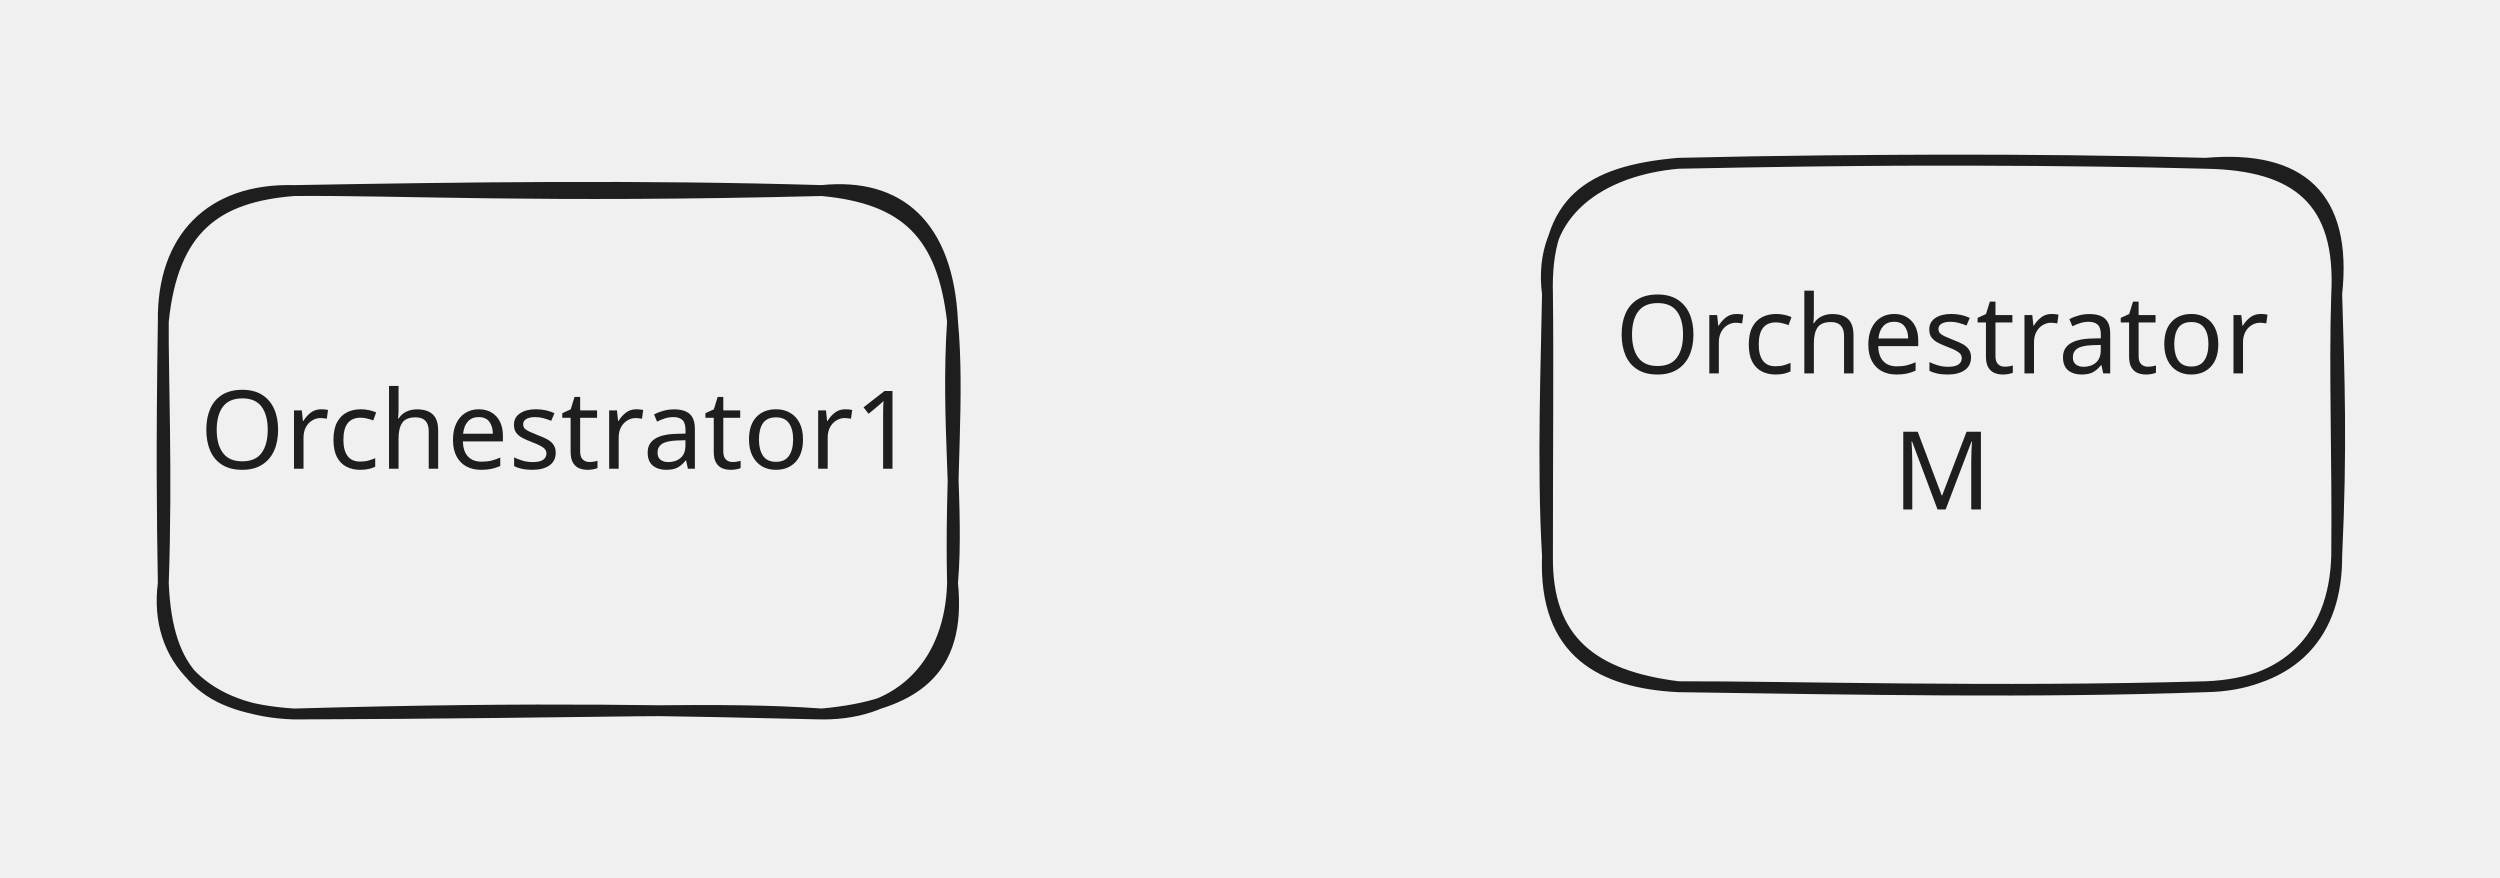
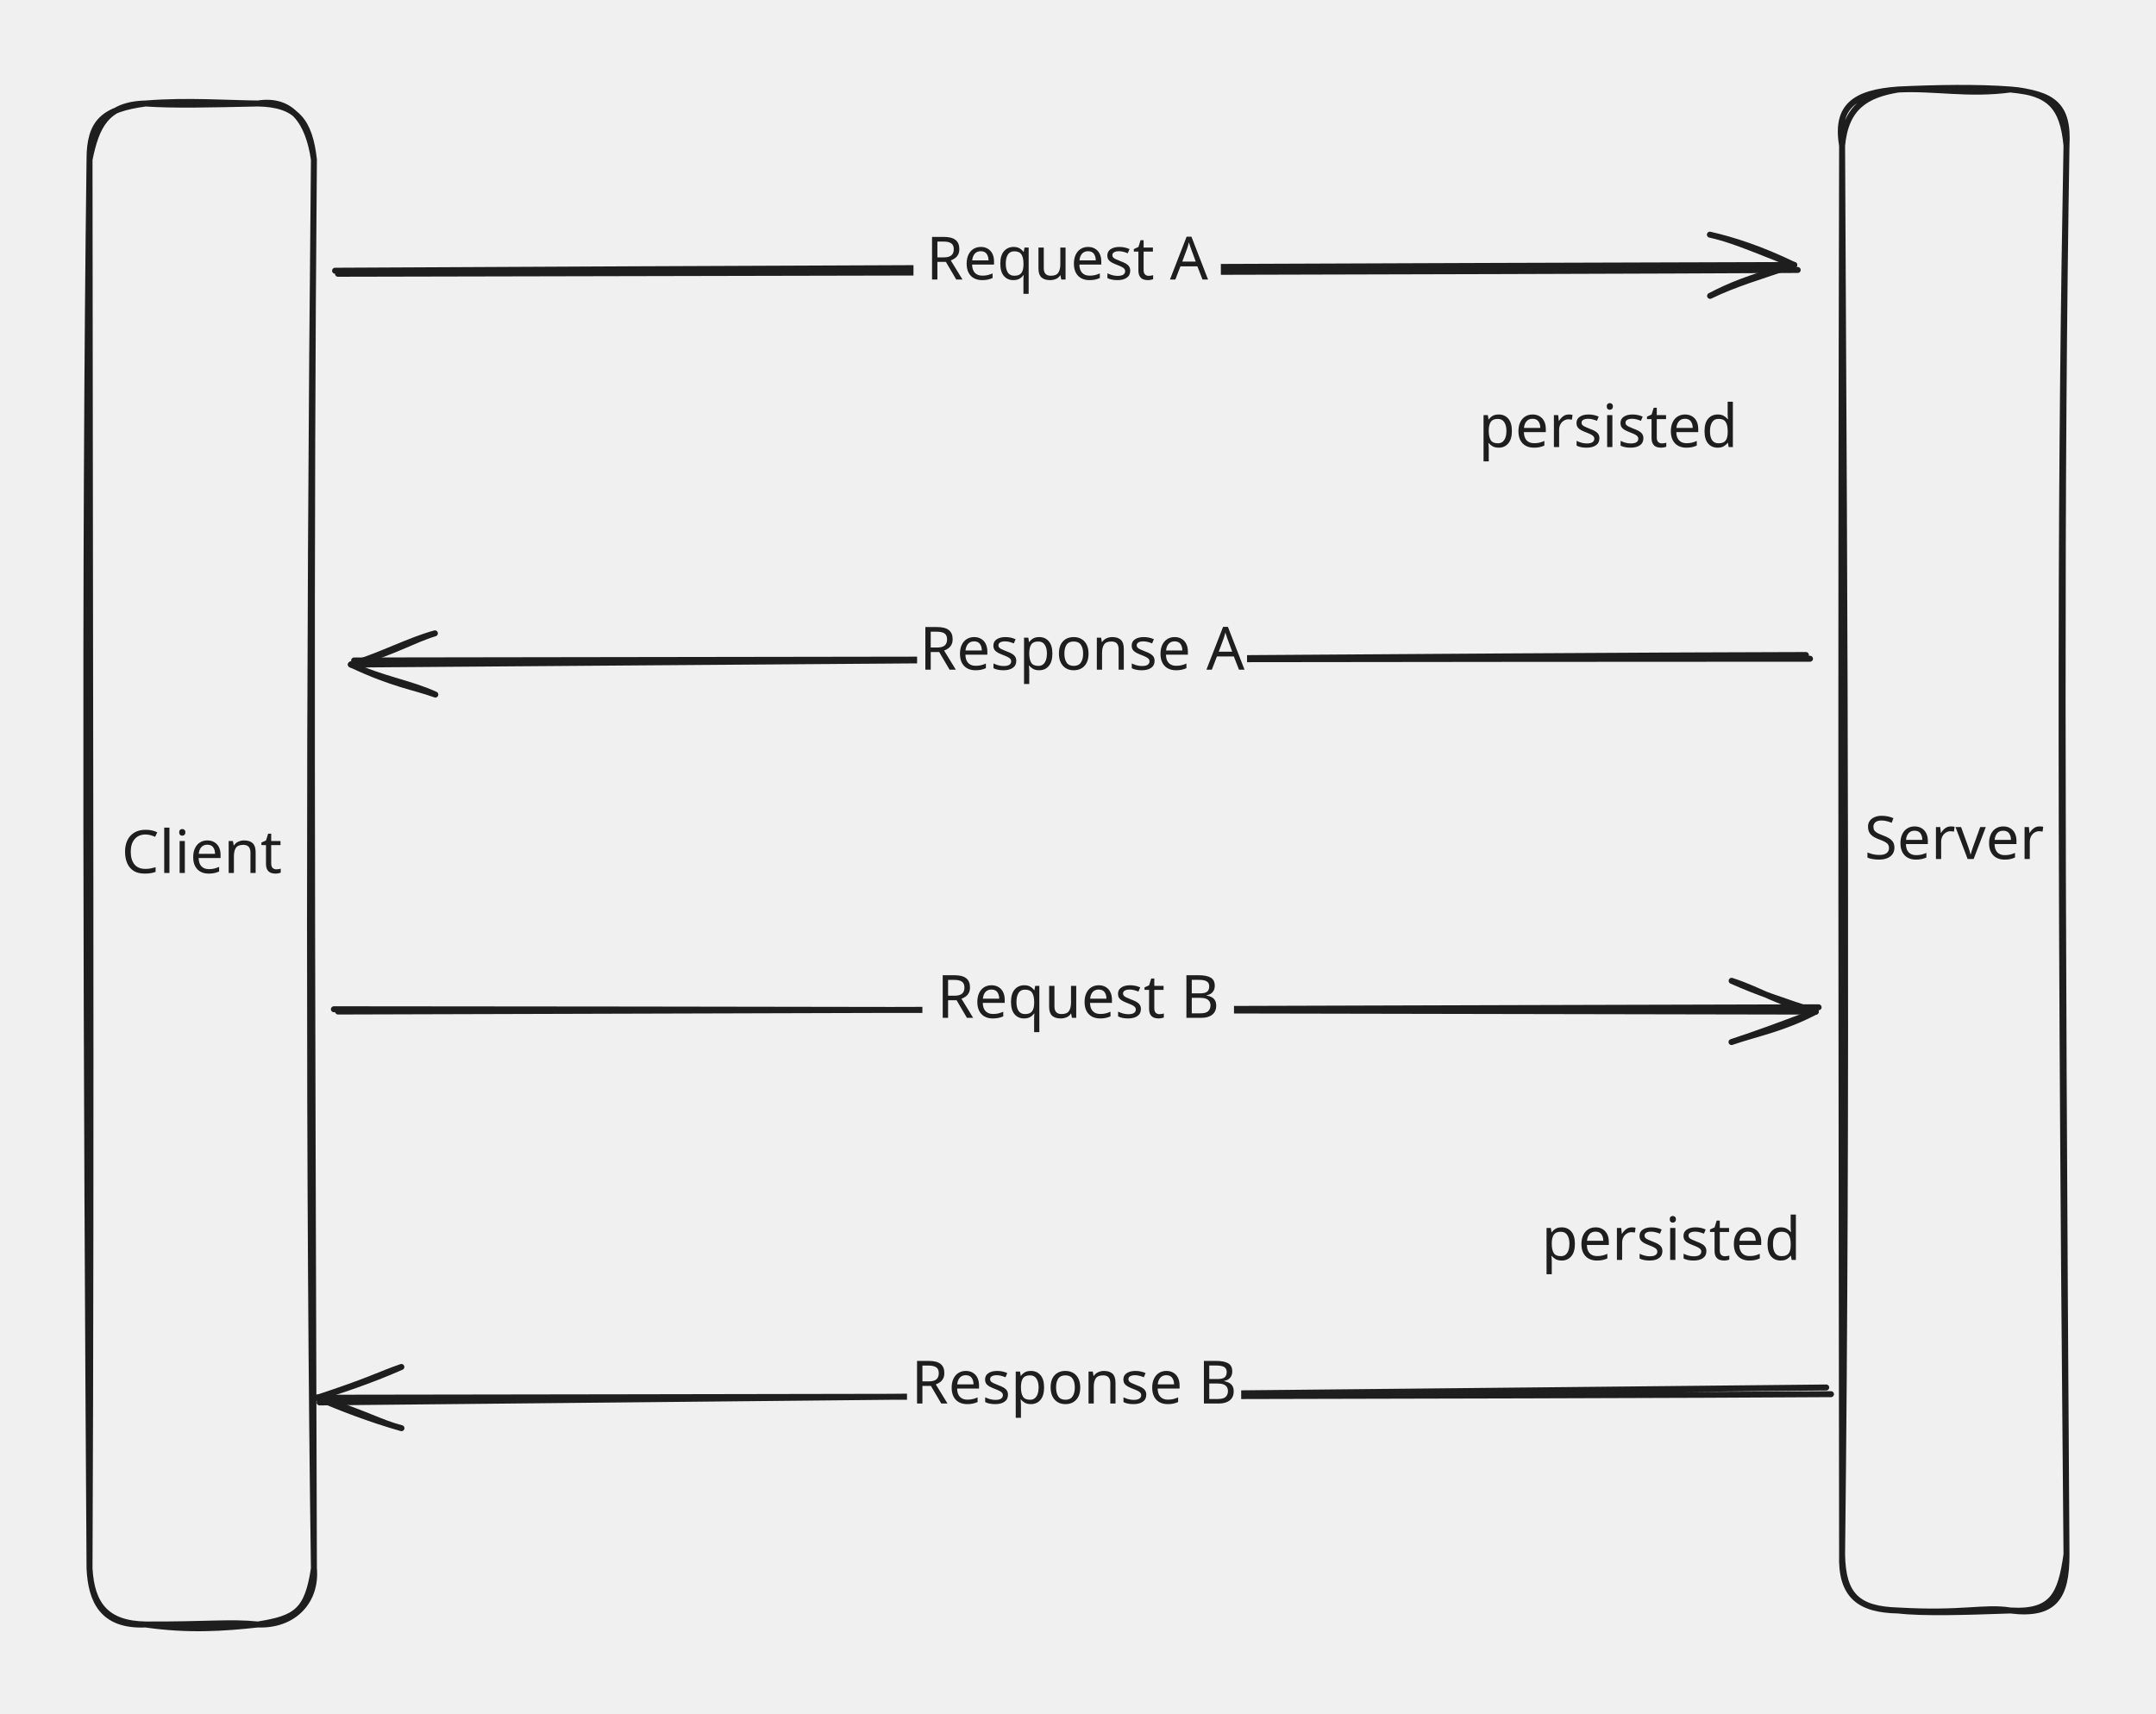
- <svg xmlns="http://www.w3.org/2000/svg" version="1.1" viewBox="0 0 459.279 161.171" width="459.279" height="161.171">
+ <svg xmlns="http://www.w3.org/2000/svg" version="1.1" viewBox="0 0 722.452 574.49" width="722.452" height="574.49">
  
-   eyJ2ZXJzaW9uIjoiMSIsImVuY29kaW5nIjoiYnN0cmluZyIsImNvbXByZXNzZWQiOnRydWUsImVuY29kZWQiOiJ4nM1X23LTOlx1MDAxNH3vV2R8Xlx1MDAxOSNZ9771QEpbKFx1MDAwNcqlc4BcdTAwMDfVXHUwMDE2iYhjXHUwMDFiWWlcdTAwMTOY/vuRnNSWXHUwMDEzXGLtQDudzGTivbdG+7LWXs6PncEgsotKRbuDSM1TmevMyMvokbdfKFPrsnCupHmuy5lJm8ixtVW9+/ixrKp4pO15WU7itJwuj6lcXE1VYWtcdTAwMTf40T1cdTAwMGZcdTAwMDY/mu/gXCKjUiuLUa6aXHUwMDAzjSu4XHUwMDBir1x1MDAxYl+WRXMtoVxmJFx1MDAwMiPRXHUwMDA26Pqpu82qzHm/yLxWncebXCJSpMcvXHUwMDBlylx1MDAxN/N37yl4I4vh7GJ/3F36Ref5qV3kTVJ16WrvfLU15UR90JlcdTAwMWRfNyCw/+qUKWejcaFqXzxsrWUlU21cdTAwMTfeXHUwMDA2QGtddmB30Fnm7olcdTAwMDFcdTAwMTZTQVx1MDAxMExIa/cnXHUwMDEx4jFDXHUwMDA0XHUwMDExSGjgWqbzpMxL49P5XHUwMDA3Kv/pXHUwMDEyOpfpZOSyKrI2xlx1MDAxYVnUlTRuRl3c5apQiHEsXHUwMDA0SFx1MDAxMEasu2Ws9GhsnVvQXHUwMDE40lx1MDAwNFx1MDAwMlx1MDAxMXpr1VxmgFxiXGbdcFDn8Fx1MDAxN1eHWYOEz13XjZyqQ3+imOV52LpcIlu17lx1MDAxYTFcdTAwMWRm0Mpy1VXm44frWFx1MDAwYvHWw5xV867cXHUwMDAwXCL7/O2zxYJcdTAwMWVcdTAwMWT998rsPVx1MDAxZJ59O79M66iNu1r96tKfVZlcXFwiXHUwMDBlMiAowVx1MDAwMlPXkNaf62KyXlteppNcdTAwMGWkO0EhXHUwMDFi3OjlXHUwMDE50Fx1MDAwMv6SXHUwMDE2kFx1MDAwMspcYsGE3JhcdTAwMTc/L/ph81x1MDAwMiaxIFx1MDAwMIuEXHUwMDEzzjllfXYwXHUwMDFjI0gxuFNuIFx1MDAxY2MmOEOUsCShhG5cdTAwMTIk2aBcdTAwMDVcdTAwMTMsQUxQ8ee06Dk28L9ccqJcdTAwMDRcYlxmblx1MDAwMdEuq7Kwp/q7n0dcdTAwMDJ61n051fmiN89cdTAwMDa7rosnJlx1MDAxZCvXfWlLXHUwMDAzo557L9cjXHUwMDBm5yh1aSvTQ7rVTn/agKnOslAhUnen1IUyhzdZ7aXRI13I/O32lFxcJ9TB9exgXHUwMDFjTO9cXNbKe72db2XsVjXDbN3Y0lx1MDAxNkNcdTAwMGUxXHRcdTAwMTfp72i7p5+g6VH6XHUwMDFhgpNcdTAwMGb6fTXUb87I94dNW0FhLHhPTJZqhmLmXHUwMDE59DClXGZyXGaEXHUwMDEwlP1cdTAwMDXS3qOW4epr8fzbRFx1MDAwZdk7vJibg/lXdlx1MDAwNm6nZX5Z8bvWsmBcdTAwMTWtkYJxj1x1MDAxNSbgjTnx85pcdTAwMWY4J0Qs3E4mXHUwMDE4Y4Tca1OfXHUwMDFhhMZcdTAwMWMwXG5cdTAwMTnk7Fx1MDAwZdmRiFx1MDAxOFx1MDAxMCdmXHUwMDA0c57w8HWzpVxiXHUwMDAxXHUwMDFixEBcdTAwMDJQxFEgv/euZlx1MDAwNLi346Bp96lmn4rjO9Kz3+z2bXp2fEs9w8tcdTAwMDXk10HT5cj9jTu1rsfttnJD1dmqUV1fo1x1MDAwYq0u/92Os53VNvDEU836u9q5+lx1MDAxZmFcdTAwMTWkXCIifQ==
+   eyJ2ZXJzaW9uIjoiMSIsImVuY29kaW5nIjoiYnN0cmluZyIsImNvbXByZXNzZWQiOnRydWUsImVuY29kZWQiOiJ4nO1aa1PbyFx1MDAxMv3Or6C4X8PsvFx1MDAxZvmGgeWxXHRkISTA1lx1MDAxNiXbwlYsS44kXHUwMDFizFb+++0xxnpYNjZXXHUwMDA2U3tNXHUwMDE14Fx1MDAxOUnTXHUwMDFh9Tl9ulv/bGxubiXDnrv1cXPLvW84vteMnLutXHUwMDBmdnzgRrFcdTAwMTdcdTAwMDYwRUff47BcdTAwMWY1Rke2k6RcdTAwMTd//O03p9dDLS+ph2FcdTAwMDc1wu7jaa7vdt0gieHAv+D75uY/o9+ZhVwit5E4Qct3RyeMptK1mC5cdTAwMGWehMFoWclcdTAwMTmj2lx1MDAxODI5wIv3YLXEbcLsrePHbjpjh7bOri/uLu62w0PSPrhcdTAwMWY6coeYqJYueuv5/nky9EdGxSHcezpcdTAwMTcnUdhxv3vNpP20XHUwMDAxmfFZZ0Vhv9VcdTAwMGXc2N58ambYc1x1MDAxYV4ytGNcdTAwMThPRlx1MDAxZnfg42Y6clx1MDAwZt80M4hcYkFcdTAwMTXjTInJlD2ZSoFcdTAwMTiThnAsqShYtFx1MDAxYvphZC36XHUwMDBmce1PalPdaXRaYFjQnFx1MDAxY5NETlx1MDAxMPecXGJcdTAwMWVTetzd+F6VQERcdTAwMGLBpc6s33a9VjuBWYFcclLGaJyfj93RQ+BGM8VcdTAwMDRLJ+zKvaPmyFx1MDAxYv5Odz5yuu6RPSPo+352+4LmePuevCb1XHUwMDFiNlx1MDAxZfmV3po9fr/ob1mfy/ld4t6n95txk0977a+feehcdTAwMWP6e/v85OhcdTAwMWFHXHUwMDE3fbE1Oe7Xh/LLPp68j2+OtMBdd/9B32zfR1x1MDAxN92fXHUwMDE3zfwqT+s7UVx1MDAxNN4tel3Ruk7C4elpQE9cdTAwMGVcdTAwMGYvTv48TY773yu4rvL6nfve9ef9S9bsXHUwMDFkXGZcdTAwMTN+9ck9r+C6nN3dXHUwMDA2g8tcdTAwMWbJbZ3emj9vXHUwMDBmuKTtxa47/i91j36v6TyimihspDCSSm5Sp/K9oFP0XHUwMDFkP2x0Ulwi2MhcdTAwMTg8xT85P8hQz0zmoVx1MDAxOHONKWZsYeop96n1plx1MDAxZW6QXHUwMDA0ZCvOONZwtzn2XHUwMDExWCHFpCZytfQjOMLGXHUwMDE4LrDUTFx1MDAxOFZGQnSKeFxi45JTio3635knNzFFMXO8VEhcdCYs4aWpVWGQnHtcdTAwMGaPvpZcdTAwMWL93el6/jD3TEfuXHUwMDBi27jre7lcdTAwMWS04zu+17KuvNWAKTfKeXniQXyfXHUwMDFj0PWazWxcdTAwMDRuwGKOXHUwMDE3uNHRXCKhM4y8llx1MDAxNzj+11x1MDAxObbAvbuHT4+LoMxcdTAwMDOrO7FrZ+24nlx1MDAwYtO5MkGp4uBcdTAwMTNYXHSG+Fx1MDAwM0FSpGs+XHUwMDA31lx1MDAwN3b47WZf1Y6v+Hmnpr/W8P7gbr3BSjiViFOip0RcdTAwMDJGkkujQC2sq0ogYFx1MDAxZnCIpCnDvFx1MDAwN5ng981JfHY5eFx1MDAxOHZcXEZ+XHUwMDFl3ie1Rv3/MuFfJ1x1MDAxM1x1MDAwNCtcdTAwMGVOqIdcdTAwMWJjY6dZnHrKnWrNqYcxXHUwMDA0MkBqq4qMSJn4UScwVIR9xdwjXHToXHUwMDE02GlgeYa1MHxcdTAwMTGFoLRcdTAwMDBcdFdcdTAwMDXlvFxcXHUwMDFmKEKoeTV9cO5Gg6xcdTAwMDSoVFx1MDAxZjxcdTAwMTMyi/qgaEtcdTAwMTX64JFcdTAwMWZKXHUwMDAwyuQsgDJcIlx1MDAxNTGaLo7P+by9lvg0lCCup8pcdTAwMDeMUsSEZiY/VTU4ucFIMEXwXGbpjjDkXHUwMDE5Mj/7pFx1MDAwYoTmXHUwMDE4YFwi0vuuUFx1MDAxN9BV6YLLy5ODn+HD4IE16qZuOldXXHUwMDE3vZ2l4pbQVHOZXHUwMDA1x6LEXHUwMDEwJ06U1Lyg6Vx1MDAwNa38XY/LcIuo+Vx1MDAxMZU0+nZcdTAwMGK2MVJcblIvgFx0l1x1MDAxMmRcdTAwMWPNXHUwMDFj1HJ6lkhcdTAwMTFcdTAwMDSAsfKb2lI3aD5vzXzuyFhcdTAwMDPGSIgzgoPaXHUwMDA1YatcdTAwMTifsoZwxDFmVk9OW+M7cbJcdTAwMWJ2u15cdTAwMDLb/SX0gqS4raP927FE0nadKYeCu8nOXHUwMDE1XHUwMDE5p2evmHecvzLugbO+gif///2h9OhS3NjPdlx1MDAxNjLpVTayf5eVMFx1MDAwNFx1MDAxN1x1MDAwNydcdTAwMTKGQJA0gMTFS1x1MDAxZOX+v9ZcdTAwMTRJXGJcdTAwMTFcdTAwMTB0qJFKM85cdTAwMTXNa1x1MDAxOFBcdTAwMTVIXHUwMDEzkFx1MDAxN8qsVMjAXiNcdTAwMTAyhjKFJVx1MDAwNkil4mBerYNcdTAwMTJcdTAwMDPgZLRcdTAwMDKafLmW0YSx9IGtWsucuT/7bpxs7qxIzjxcdTAwMTPmi3KmxJwqXHUwMDE0zSy4ZurpRUFDtSSgwlx1MDAxN++JfP10VG/WXHUwMDA2Z7vf9OlZcH7t71x0cbXmaGWYI6EwI7QgaSRHRlx0ofN1wqphqlxyXCKgXHUwMDFhtWZYSFv+XFxcdTAwMDSlXHUwMDEwtCiBsJ5C+vVBKlx1MDAxOfjGi3TFi0Das75cdTAwMTlbXHUwMDBiykHqu7fJXHUwMDFjiCZhb1x1MDAxNj5zJlx1MDAxN8FYsuxK01x1MDAwYkmLg2nwXHUwMDE0sOtcdTAwMDbjNJw8XHUwMDA3x/n1m/WEI4fgyTUrZlx1MDAxMvZsLlxi0tbvzUqbXHUwMDA0XFwrxKeBP4EjSClK+YwsXHUwMDAzLONCVlx1MDAwMcxXTDK847M/jq/P9PVcdTAwMDH/vlx1MDAxN+5rdipcdTAwMDa15YpjWIpMc736JGNcdFlPXHUwMDA1JlJcdTAwMWFsOKRcdTAwMTKcplx0e6rrMTJMczWqYk9t6kJpxjJJXHUwMDBmleAsnGoqtVBG6Wl7XHUwMDE4kmCxXHUwMDE5Vdyn7HlPicZ2OXhG52Zgk15mI/t36UyDXHUwMDE0XHUwMDA3J69zKFx1MDAwMzmmwovXYsoxsN5cXEmIRJDBSlx1MDAwMfsqppqqnFx1MDAxOVx1MDAwNKOCXHUwMDE4kVx1MDAxMzeVJ1x1MDAxYVx1MDAwMCdhI5PEePTcU1x1MDAxZZgjYbRlSoL1W/ZUIS3S/DXzjLhcdTAwMTdcdTAwMDaxu7JE45l4P51oTNuzUnGjZlZcdTAwMDaorUIwSXFcdTAwMWE4n1x1MDAwM+z8JtJaXHUwMDAy1lCKqHmqKOXAKiTkXHUwMDAxXFxcYqz0KrHKjUSjtsZcZmWjaLG1+9RVXHUwMDA1qygm5n1VTz/puvqhd3Z+XGaGh99Y9+Y7O9w5WbLrh1xyflx1MDAxMUVUXT3FiFx1MDAxODCGYSxccoPElPNMeJ2UT1xyn6FcIqotnlpVg1x1MDAxNWGgarRcdTAwMDHXUJqpXHUwMDEyazRllL9/VVOGXHUwMDFh+9lOXHUwMDAxU5Wimc2QhGHJuTKLM2S59681Q4Kk0YhOv54qhERU89XXTDniZCzEXHUwMDE3UTFEcI25Zca3lDGg8Eiqo16rXFxaW5GKeSawzyqX1l5JxMxpXHUwMDAwW0okePHmxvz3VdZcdTAwMTOg3GpcdTAwMTiJVcnrYVx1MDAxMmiSXHUwMDAzS636JU5cZmysZCGrmYCUIcpcdTAwMTUuXHUwMDE0dMdwpVRcdTAwMTHIUt5ZeeZLo95cZi5urve+XHUwMDFjy7Dekc3Pn/ud5VRcZjyVlzVUqi7P2JCJXHUwMDE16F+bLjLGiFwimaNcdTAwMWV1XHUwMDAzR0RcdTAwMTLCqFXCL9MxS4gqhbntj0P2zJlgaXSdWEOQ4NSUNqTfk4bZLoWN/WRcdTAwMDFTlYyZWZiBXHUwMDFjx3bdJV+8qVTu/uvNkuC+XGKD+iXgU0pcdTAwMTiVb1x1MDAwMUstkFx1MDAxMNNCo/rKXGZBXHUwMDA2XHUwMDE0I1x1MDAwNuFkdcqCLWBBQU5git+0NEON0m9QmlmVqHkm1M8szVSsamZcdTAwMDFWzW47XHRDlbFcdTAwMWSZhVx1MDAwMXvze3hDj27+aJ/6zeFu3b375Mbba1x1MDAwZVhGXHUwMDA1giBAOWNcdTAwMWM0QlrCXHUwMDFj4ZUpXHUwMDA0UaL43tlatIKJXHUwMDEyWoNh8k0zXHUwMDEwiOQvq5L8m3rBXHUwMDFi4+C85fR651x07OBEwcAj85rjbUhN2Fx1MDAxYXjuXW2+XHUwMDEzbYyxblHljnTpr41f/1x1MDAwNS/mlVxyIn0=
  <defs>
    <style class="style-fonts">
      @font-face {
        font-family: "Virgil";
        src: url("https://unpkg.com/@excalidraw/excalidraw@undefined/dist/excalidraw-assets/Virgil.woff2");
      }
      @font-face {
        font-family: "Cascadia";
        src: url("https://unpkg.com/@excalidraw/excalidraw@undefined/dist/excalidraw-assets/Cascadia.woff2");
      }
      @font-face {
        font-family: "Assistant";
        src: url("https://unpkg.com/@excalidraw/excalidraw@undefined/dist/excalidraw-assets/Assistant-Regular.woff2");
      }
    </style>
  </defs>
-   <rect x="0" y="0" width="459.279" height="161.171" fill="transparent" />
-   <g stroke-linecap="round" transform="translate(30 35.00879) rotate(0 72.49512 48.08105)">
-     <path d="M24.04 0 C44.09 -0.16, 68.71 1.31, 120.95 0 M24.04 0 C55.57 -0.56, 87.94 -0.98, 120.95 0 M120.95 0 C136.54 1.43, 143.19 8.22, 144.99 24.04 M120.95 0 C135.24 -1.48, 144.16 6.47, 144.99 24.04 M144.99 24.04 C143.77 42.4, 146.17 58.37, 144.99 72.12 M144.99 24.04 C146.28 38, 144.55 52.29, 144.99 72.12 M144.99 72.12 C144.62 86.34, 135.93 96.29, 120.95 96.16 M144.99 72.12 C146.63 88.37, 138.06 94.59, 120.95 96.16 M120.95 96.16 C95.93 95.6, 70.86 94.83, 24.04 96.16 M120.95 96.16 C102.27 94.8, 82.2 95.98, 24.04 96.16 M24.04 96.16 C8.27 95.69, -1.83 86.29, 0 72.12 M24.04 96.16 C7.42 95.08, 0.7 88.83, 0 72.12 M0 72.12 C0.71 51.84, -0.09 33.7, 0 24.04 M0 72.12 C-0.2 59.63, -0.36 48.27, 0 24.04 M0 24.04 C1.76 6.98, 9.68 1.13, 24.04 0 M0 24.04 C-0.21 8.8, 8.64 -0.41, 24.04 0" stroke="#1e1e1e" stroke-width="2" fill="none" />
+   <rect x="0" y="0" width="722.452" height="574.49" fill="transparent" />
+   <g stroke-linecap="round" transform="translate(30 34.68994) rotate(0 37.59277 254.8999)">
+     <path d="M18.8 0 C28.25 0.65, 40.48 0.34, 56.39 0 M18.8 0 C32.49 -1.12, 46.51 -0.09, 56.39 0 M56.39 0 C69.39 0.2, 73.75 5.9, 75.19 18.8 M56.39 0 C67.79 -1.8, 73.37 6.29, 75.19 18.8 M75.19 18.8 C74.08 144.82, 74.49 269.59, 75.19 491 M75.19 18.8 C73.44 194.02, 73.44 369.49, 75.19 491 M75.19 491 C76.15 501.87, 68.55 510.26, 56.39 509.8 M75.19 491 C73.04 505.26, 69.28 507.78, 56.39 509.8 M56.39 509.8 C45.07 511.05, 33.06 511.87, 18.8 509.8 M56.39 509.8 C47.2 508.85, 39.22 509.9, 18.8 509.8 M18.8 509.8 C5.58 509.58, 0.68 503.12, 0 491 M18.8 509.8 C4.22 510.44, 0.5 501.7, 0 491 M0 491 C0.66 340.01, 0.11 188.67, 0 18.8 M0 491 C-1.09 321.94, -1.74 152.65, 0 18.8 M0 18.8 C-0.02 6.06, 4.68 1.91, 18.8 0 M0 18.8 C2.27 7.82, 5.43 0.32, 18.8 0" stroke="#1e1e1e" stroke-width="2" fill="none" />
  </g>
-   <g transform="translate(35.25518 70.58984) rotate(0 67.23994 12.5)">
-     <text x="67.24" y="0" font-family="Virgil, Segoe UI Emoji" font-size="20px" fill="#1e1e1e" text-anchor="middle" style="white-space: pre;" direction="ltr" dominant-baseline="text-before-edge">Orchestrator1</text>
+   <g transform="translate(40.5428 277.0898) rotate(0 27.04997 12.5)">
+     <text x="27.05" y="0" font-family="Virgil, Segoe UI Emoji" font-size="20px" fill="#1e1e1e" text-anchor="middle" style="white-space: pre;" direction="ltr" dominant-baseline="text-before-edge">Client</text>
  </g>
-   <g stroke-linecap="round" transform="translate(284.2891 30) rotate(0 72.49512 48.08105)">
-     <path d="M24.04 0 C60.41 -0.88, 97.67 -0.64, 120.95 0 M24.04 0 C55.16 -0.65, 87.46 -0.92, 120.95 0 M120.95 0 C137.71 0.28, 145.91 6.93, 144.99 24.04 M120.95 0 C138.51 -1.54, 146.91 6.19, 144.99 24.04 M144.99 24.04 C145.46 39.37, 145.93 52.35, 144.99 72.12 M144.99 24.04 C144.52 38.19, 145.17 54.63, 144.99 72.12 M144.99 72.12 C145.07 86.29, 137.25 95.51, 120.95 96.16 M144.99 72.12 C144.58 87.34, 135.31 95.93, 120.95 96.16 M120.95 96.16 C81.98 97.27, 44.52 96.11, 24.04 96.16 M120.95 96.16 C89.8 97.27, 57.5 96.64, 24.04 96.16 M24.04 96.16 C8.38 94.19, -0.22 87.73, 0 72.12 M24.04 96.16 C10.27 95.45, -0.71 90.15, 0 72.12 M0 72.12 C-0.99 55.5, -0.16 35.13, 0 24.04 M0 72.12 C-0.01 55.11, 0.15 35.98, 0 24.04 M0 24.04 C-0.49 7.08, 7.51 1.43, 24.04 0 M0 24.04 C-1.97 8.75, 10.23 1.2, 24.04 0" stroke="#1e1e1e" stroke-width="2" fill="none" />
+   <g stroke-linecap="round" transform="translate(617.2666 30) rotate(0 37.59277 254.8999)">
+     <path d="M18.8 0 C31.15 -0.62, 42.18 1.89, 56.39 0 M18.8 0 C31.52 -0.6, 45.58 -0.83, 56.39 0 M56.39 0 C69.46 1.01, 73.97 5.66, 75.19 18.8 M56.39 0 C70.81 1.45, 75.96 5.25, 75.19 18.8 M75.19 18.8 C73.34 120.28, 72.7 220.68, 75.19 491 M75.19 18.8 C73.35 132.22, 73.56 245.21, 75.19 491 M75.19 491 C73.29 504.49, 70.54 510.65, 56.39 509.8 M75.19 491 C75.27 505.42, 71.08 511.61, 56.39 509.8 M56.39 509.8 C47.72 508.41, 40.39 511.06, 18.8 509.8 M56.39 509.8 C41.34 510.32, 27.15 510.77, 18.8 509.8 M18.8 509.8 C5.11 509.42, 0.23 504.68, 0 491 M18.8 509.8 C5.78 509.57, -0.47 504.85, 0 491 M0 491 C1.77 338.41, 0.86 184.39, 0 18.8 M0 491 C-0.17 346.84, -0.47 203.29, 0 18.8 M0 18.8 C1.23 5.76, 8.17 1.77, 18.8 0 M0 18.8 C-2.23 5.64, 4.16 1.06, 18.8 0" stroke="#1e1e1e" stroke-width="2" fill="none" />
  </g>
-   <g transform="translate(292.2542 53.08105) rotate(0 64.52994 25)">
-     <text x="64.53" y="0" font-family="Virgil, Segoe UI Emoji" font-size="20px" fill="#1e1e1e" text-anchor="middle" style="white-space: pre;" direction="ltr" dominant-baseline="text-before-edge">Orchestrator</text>
-     <text x="64.53" y="25" font-family="Virgil, Segoe UI Emoji" font-size="20px" fill="#1e1e1e" text-anchor="middle" style="white-space: pre;" direction="ltr" dominant-baseline="text-before-edge">M</text>
+   <g transform="translate(624.0094 272.3999) rotate(0 30.84997 12.5)">
+     <text x="30.85" y="0" font-family="Virgil, Segoe UI Emoji" font-size="20px" fill="#1e1e1e" text-anchor="middle" style="white-space: pre;" direction="ltr" dominant-baseline="text-before-edge">Server</text>
+   </g>
+   <g mask="url(#mask-E0_I850meEz8_-xrUmqUd)" stroke-linecap="round">
+     <g transform="translate(112.3291 91.71143) rotate(0 245.2686 -1.04248)">
+       <path d="M0.92 0.05 C82.64 -0.12, 408.52 -0.74, 490.06 -1.22 M-0.05 -0.97 C81.49 -1.45, 407.32 -2.73, 488.86 -2.89" stroke="#1e1e1e" stroke-width="2" fill="none" />
+     </g>
+     <g transform="translate(112.3291 91.71143) rotate(0 245.2686 -1.04248)">
+       <path d="M460.7 7.46 C468.62 3.57, 477.8 0.84, 488.86 -2.89 M460.7 7.46 C467.25 4.08, 472.97 1.61, 488.86 -2.89" stroke="#1e1e1e" stroke-width="2" fill="none" />
+     </g>
+     <g transform="translate(112.3291 91.71143) rotate(0 245.2686 -1.04248)">
+       <path d="M460.64 -13.06 C468.54 -11.25, 477.74 -8.27, 488.86 -2.89 M460.64 -13.06 C467.17 -11.62, 472.91 -9.26, 488.86 -2.89" stroke="#1e1e1e" stroke-width="2" fill="none" />
+     </g>
+   </g>
+   <mask id="mask-E0_I850meEz8_-xrUmqUd">
+     <rect x="0" y="0" fill="#fff" width="702.866" height="193.796" />
+     <rect x="306.098" y="78.169" fill="#000" width="103" height="25" opacity="1" />
+   </mask>
+   <g transform="translate(306.0977 78.16895) rotate(0 51.23366 12.12025)">
+     <text x="51.5" y="0" font-family="Virgil, Segoe UI Emoji" font-size="20px" fill="#1e1e1e" text-anchor="middle" style="white-space: pre;" direction="ltr" dominant-baseline="text-before-edge">Request A</text>
+   </g>
+   <g transform="translate(495.415 134.3286) rotate(0 44.55994 12.5)">
+     <text x="0" y="0" font-family="Virgil, Segoe UI Emoji" font-size="20px" fill="#1e1e1e" text-anchor="start" style="white-space: pre;" direction="ltr" dominant-baseline="text-before-edge">persisted</text>
+   </g>
+   <g mask="url(#mask-5gZtoyOOn2NHHUNQOtJuW)" stroke-linecap="round">
+     <g transform="translate(606.3281 221.1743) rotate(0 -243.7378 0.2612305)">
+       <path d="M0.18 -0.38 C-80.97 -0.42, -406.53 0.05, -487.67 0.2 M-1.19 -1.63 C-82.45 -1.53, -407.75 0.98, -488.72 1.57" stroke="#1e1e1e" stroke-width="2" fill="none" />
+     </g>
+     <g transform="translate(606.3281 221.1743) rotate(0 -243.7378 0.2612305)">
+       <path d="M-460.6 -8.89 C-467.85 -6.7, -474.4 -2.52, -488.72 1.57 M-460.6 -8.89 C-469.16 -6.55, -478.46 -1.58, -488.72 1.57" stroke="#1e1e1e" stroke-width="2" fill="none" />
+     </g>
+     <g transform="translate(606.3281 221.1743) rotate(0 -243.7378 0.2612305)">
+       <path d="M-460.45 11.63 C-467.81 8.97, -474.39 8.3, -488.72 1.57 M-460.45 11.63 C-468.96 7.73, -478.31 6.46, -488.72 1.57" stroke="#1e1e1e" stroke-width="2" fill="none" />
+     </g>
+   </g>
+   <mask id="mask-5gZtoyOOn2NHHUNQOtJuW">
+     <rect x="0" y="0" fill="#fff" width="1193.804" height="321.697" />
+     <rect x="307.31" y="208.936" fill="#000" width="110.56" height="25" opacity="1" />
+   </mask>
+   <g transform="translate(307.3104 208.9355) rotate(0 54.74726 12.21365)">
+     <text x="55.28" y="0" font-family="Virgil, Segoe UI Emoji" font-size="20px" fill="#1e1e1e" text-anchor="middle" style="white-space: pre;" direction="ltr" dominant-baseline="text-before-edge">Response A</text>
+   </g>
+   <g mask="url(#mask-7iukxpZMEX3dpGyt4YLeS)" stroke-linecap="round">
+     <g transform="translate(113.1348 338.4985) rotate(0 248.1543 -0.3613281)">
+       <path d="M0.14 0.54 C82.83 0.36, 413.38 -0.71, 496.26 -0.88 M-1.25 -0.22 C81.27 -0.23, 412.2 0.38, 495.29 0.57" stroke="#1e1e1e" stroke-width="2" fill="none" />
+     </g>
+     <g transform="translate(113.1348 338.4985) rotate(0 248.1543 -0.3613281)">
+       <path d="M467.08 10.77 C476.65 7.53, 484.15 6.36, 495.29 0.57 M467.08 10.77 C475.38 8.05, 484.6 4.66, 495.29 0.57" stroke="#1e1e1e" stroke-width="2" fill="none" />
+     </g>
+     <g transform="translate(113.1348 338.4985) rotate(0 248.1543 -0.3613281)">
+       <path d="M467.12 -9.75 C476.71 -6.68, 484.21 -1.53, 495.29 0.57 M467.12 -9.75 C475.46 -5.99, 484.67 -2.9, 495.29 0.57" stroke="#1e1e1e" stroke-width="2" fill="none" />
+     </g>
+   </g>
+   <mask id="mask-7iukxpZMEX3dpGyt4YLeS">
+     <rect x="0" y="0" fill="#fff" width="709.443" height="439.221" />
+     <rect x="309.079" y="325.637" fill="#000" width="104.42" height="25" opacity="1" />
+   </mask>
+   <g transform="translate(309.0791 325.6372) rotate(0 51.5616 12.70316)">
+     <text x="52.21" y="0" font-family="Virgil, Segoe UI Emoji" font-size="20px" fill="#1e1e1e" text-anchor="middle" style="white-space: pre;" direction="ltr" dominant-baseline="text-before-edge">Request B</text>
+   </g>
+   <g mask="url(#mask-43wfnvXjtfb2f9QfG462h)" stroke-linecap="round">
+     <g transform="translate(613.1055 465.7837) rotate(0 -253.1885 1.623535)">
+       <path d="M-1.16 -0.73 C-85.33 0.11, -421.86 3.48, -506.02 4.28 M0.44 1.51 C-83.78 2.09, -422.24 2.59, -506.79 2.7" stroke="#1e1e1e" stroke-width="2" fill="none" />
+     </g>
+     <g transform="translate(613.1055 465.7837) rotate(0 -253.1885 1.623535)">
+       <path d="M-478.61 -7.61 C-486.02 -5.05, -489.23 -3.04, -506.79 2.7 M-478.61 -7.61 C-489.06 -2.97, -499.67 0.48, -506.79 2.7" stroke="#1e1e1e" stroke-width="2" fill="none" />
+     </g>
+     <g transform="translate(613.1055 465.7837) rotate(0 -253.1885 1.623535)">
+       <path d="M-478.58 12.91 C-485.87 11, -489.09 8.54, -506.79 2.7 M-478.58 12.91 C-488.95 9.99, -499.57 5.88, -506.79 2.7" stroke="#1e1e1e" stroke-width="2" fill="none" />
+     </g>
+   </g>
+   <mask id="mask-43wfnvXjtfb2f9QfG462h">
+     <rect x="0" y="0" fill="#fff" width="1219.482" height="569.031" />
+     <rect x="303.927" y="454.907" fill="#000" width="111.98" height="25" opacity="1" />
+   </mask>
+   <g transform="translate(303.927 454.9072) rotate(0 56.00319 12.65195)">
+     <text x="55.99" y="0" font-family="Virgil, Segoe UI Emoji" font-size="20px" fill="#1e1e1e" text-anchor="middle" style="white-space: pre;" direction="ltr" dominant-baseline="text-before-edge">Response B</text>
+   </g>
+   <g transform="translate(516.527 406.7817) rotate(0 44.55994 12.5)">
+     <text x="0" y="0" font-family="Virgil, Segoe UI Emoji" font-size="20px" fill="#1e1e1e" text-anchor="start" style="white-space: pre;" direction="ltr" dominant-baseline="text-before-edge">persisted</text>
  </g>
</svg>
